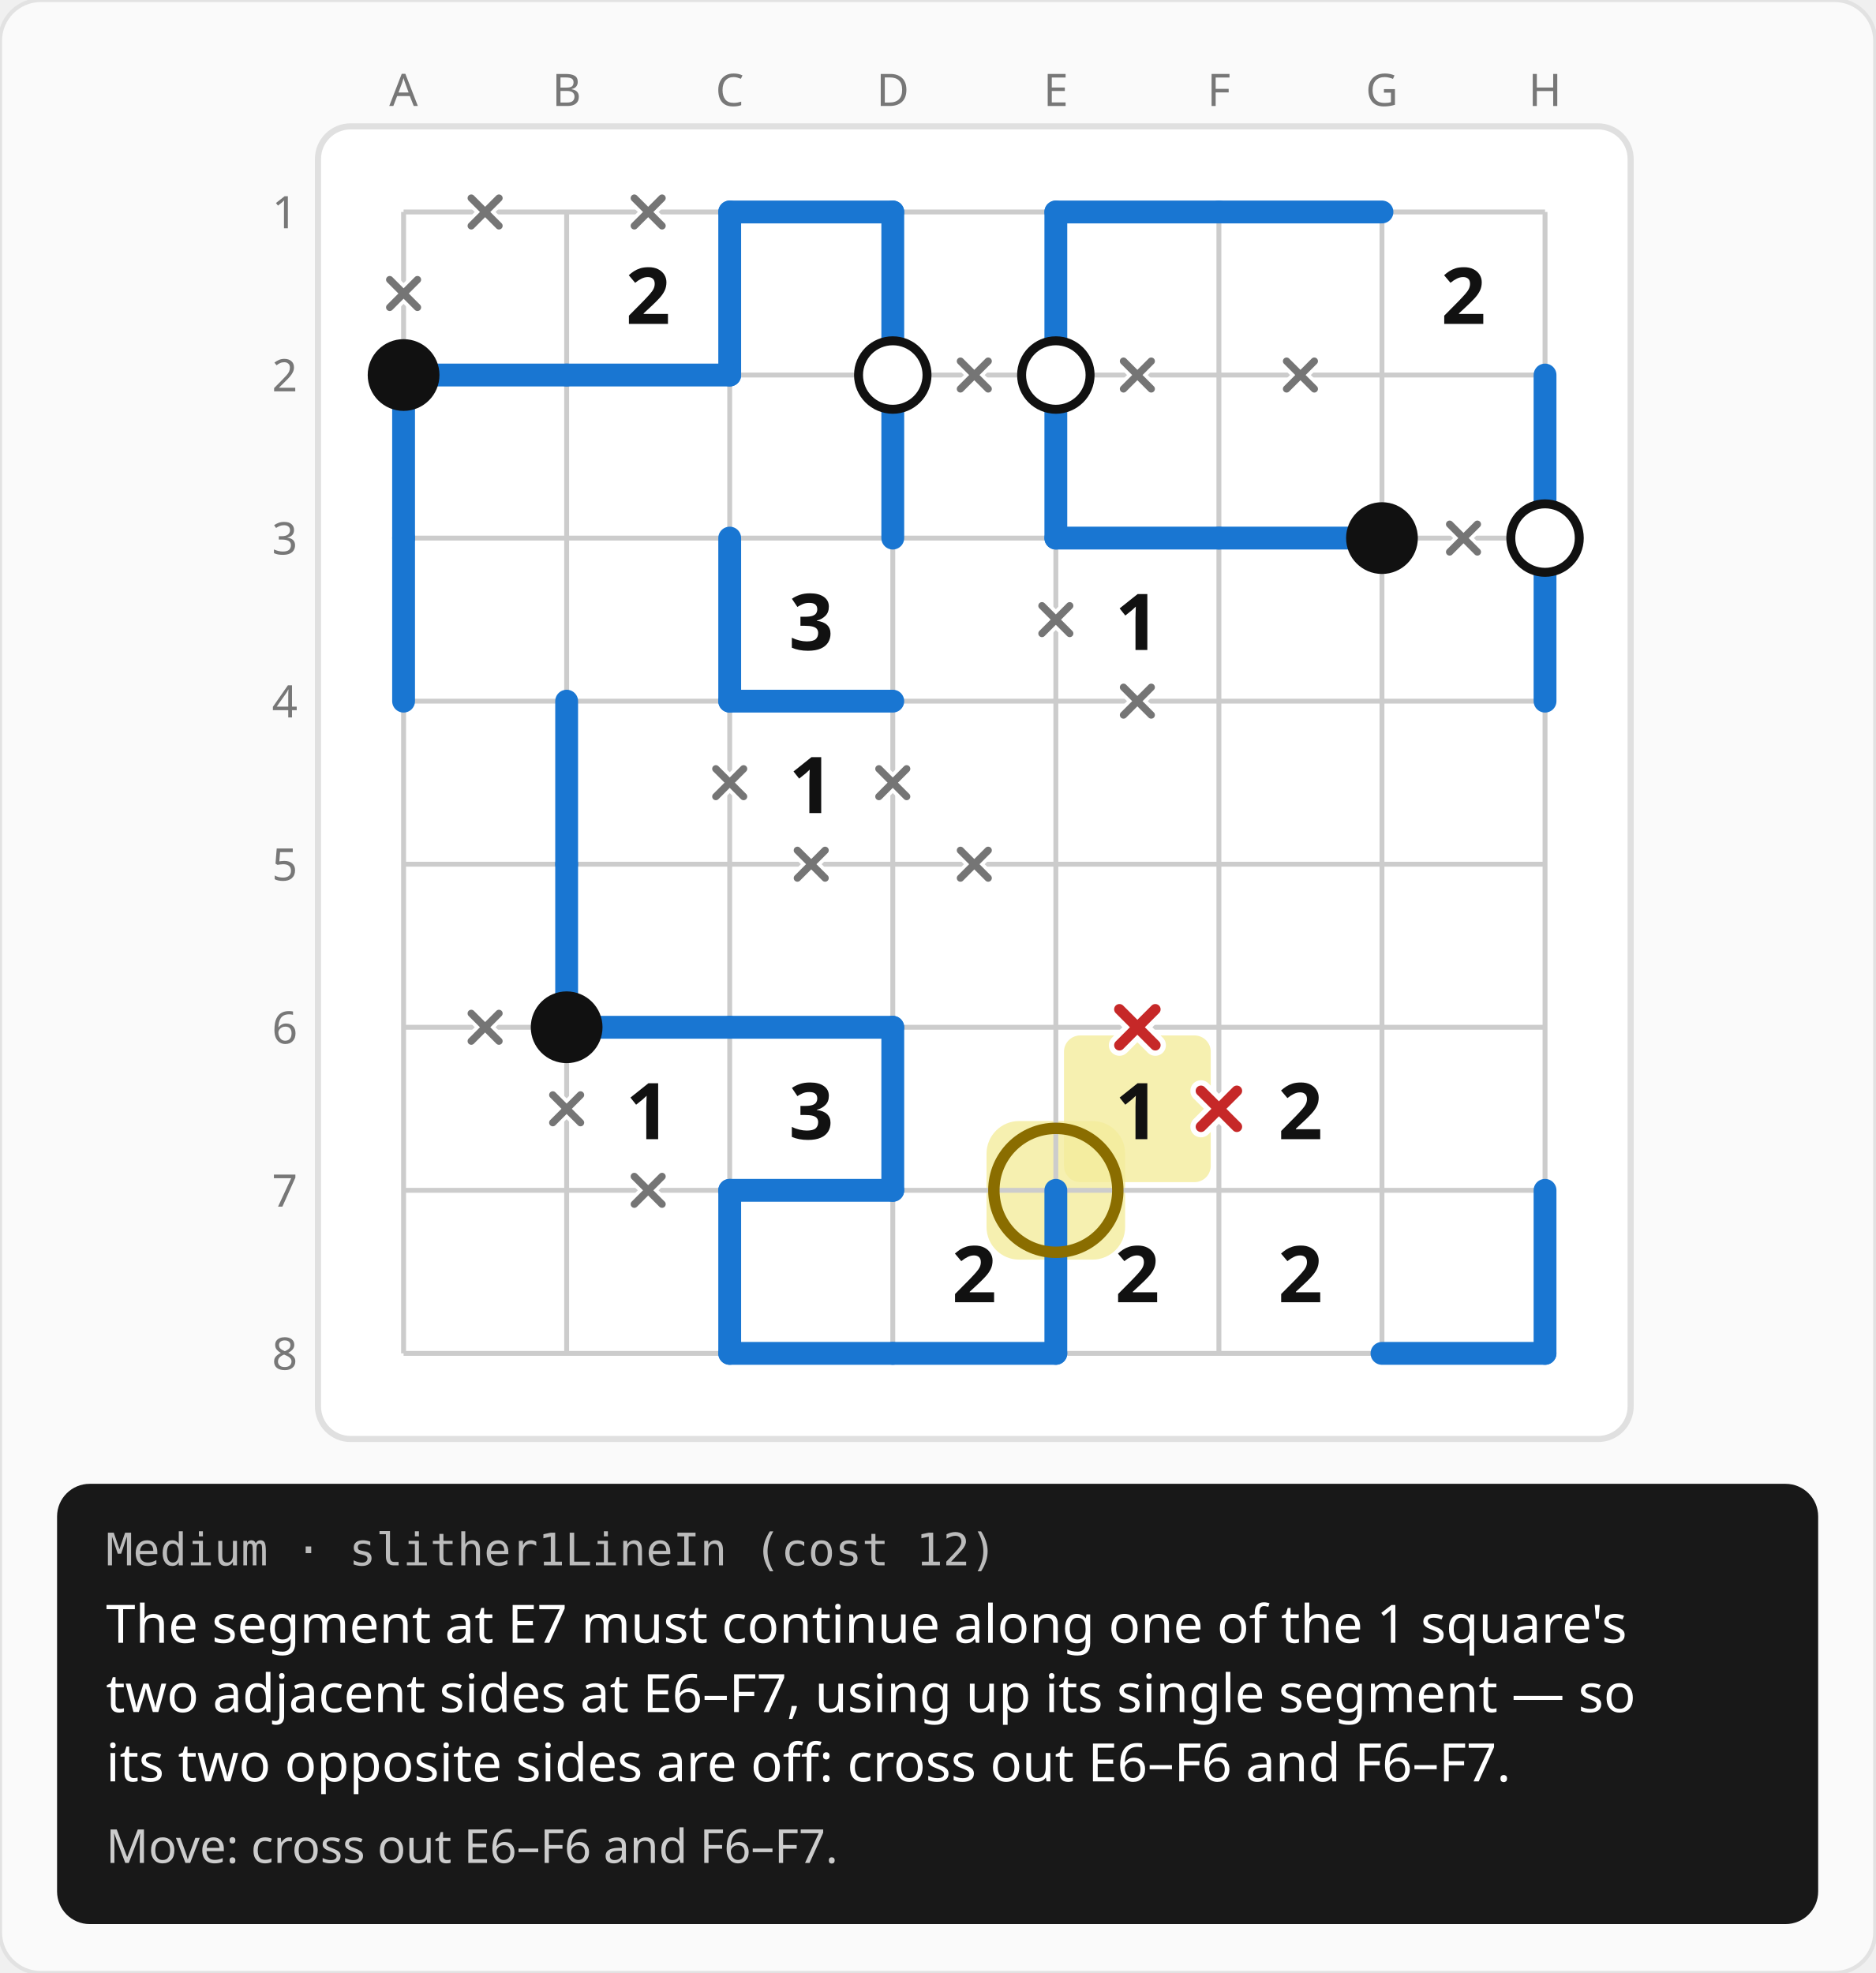
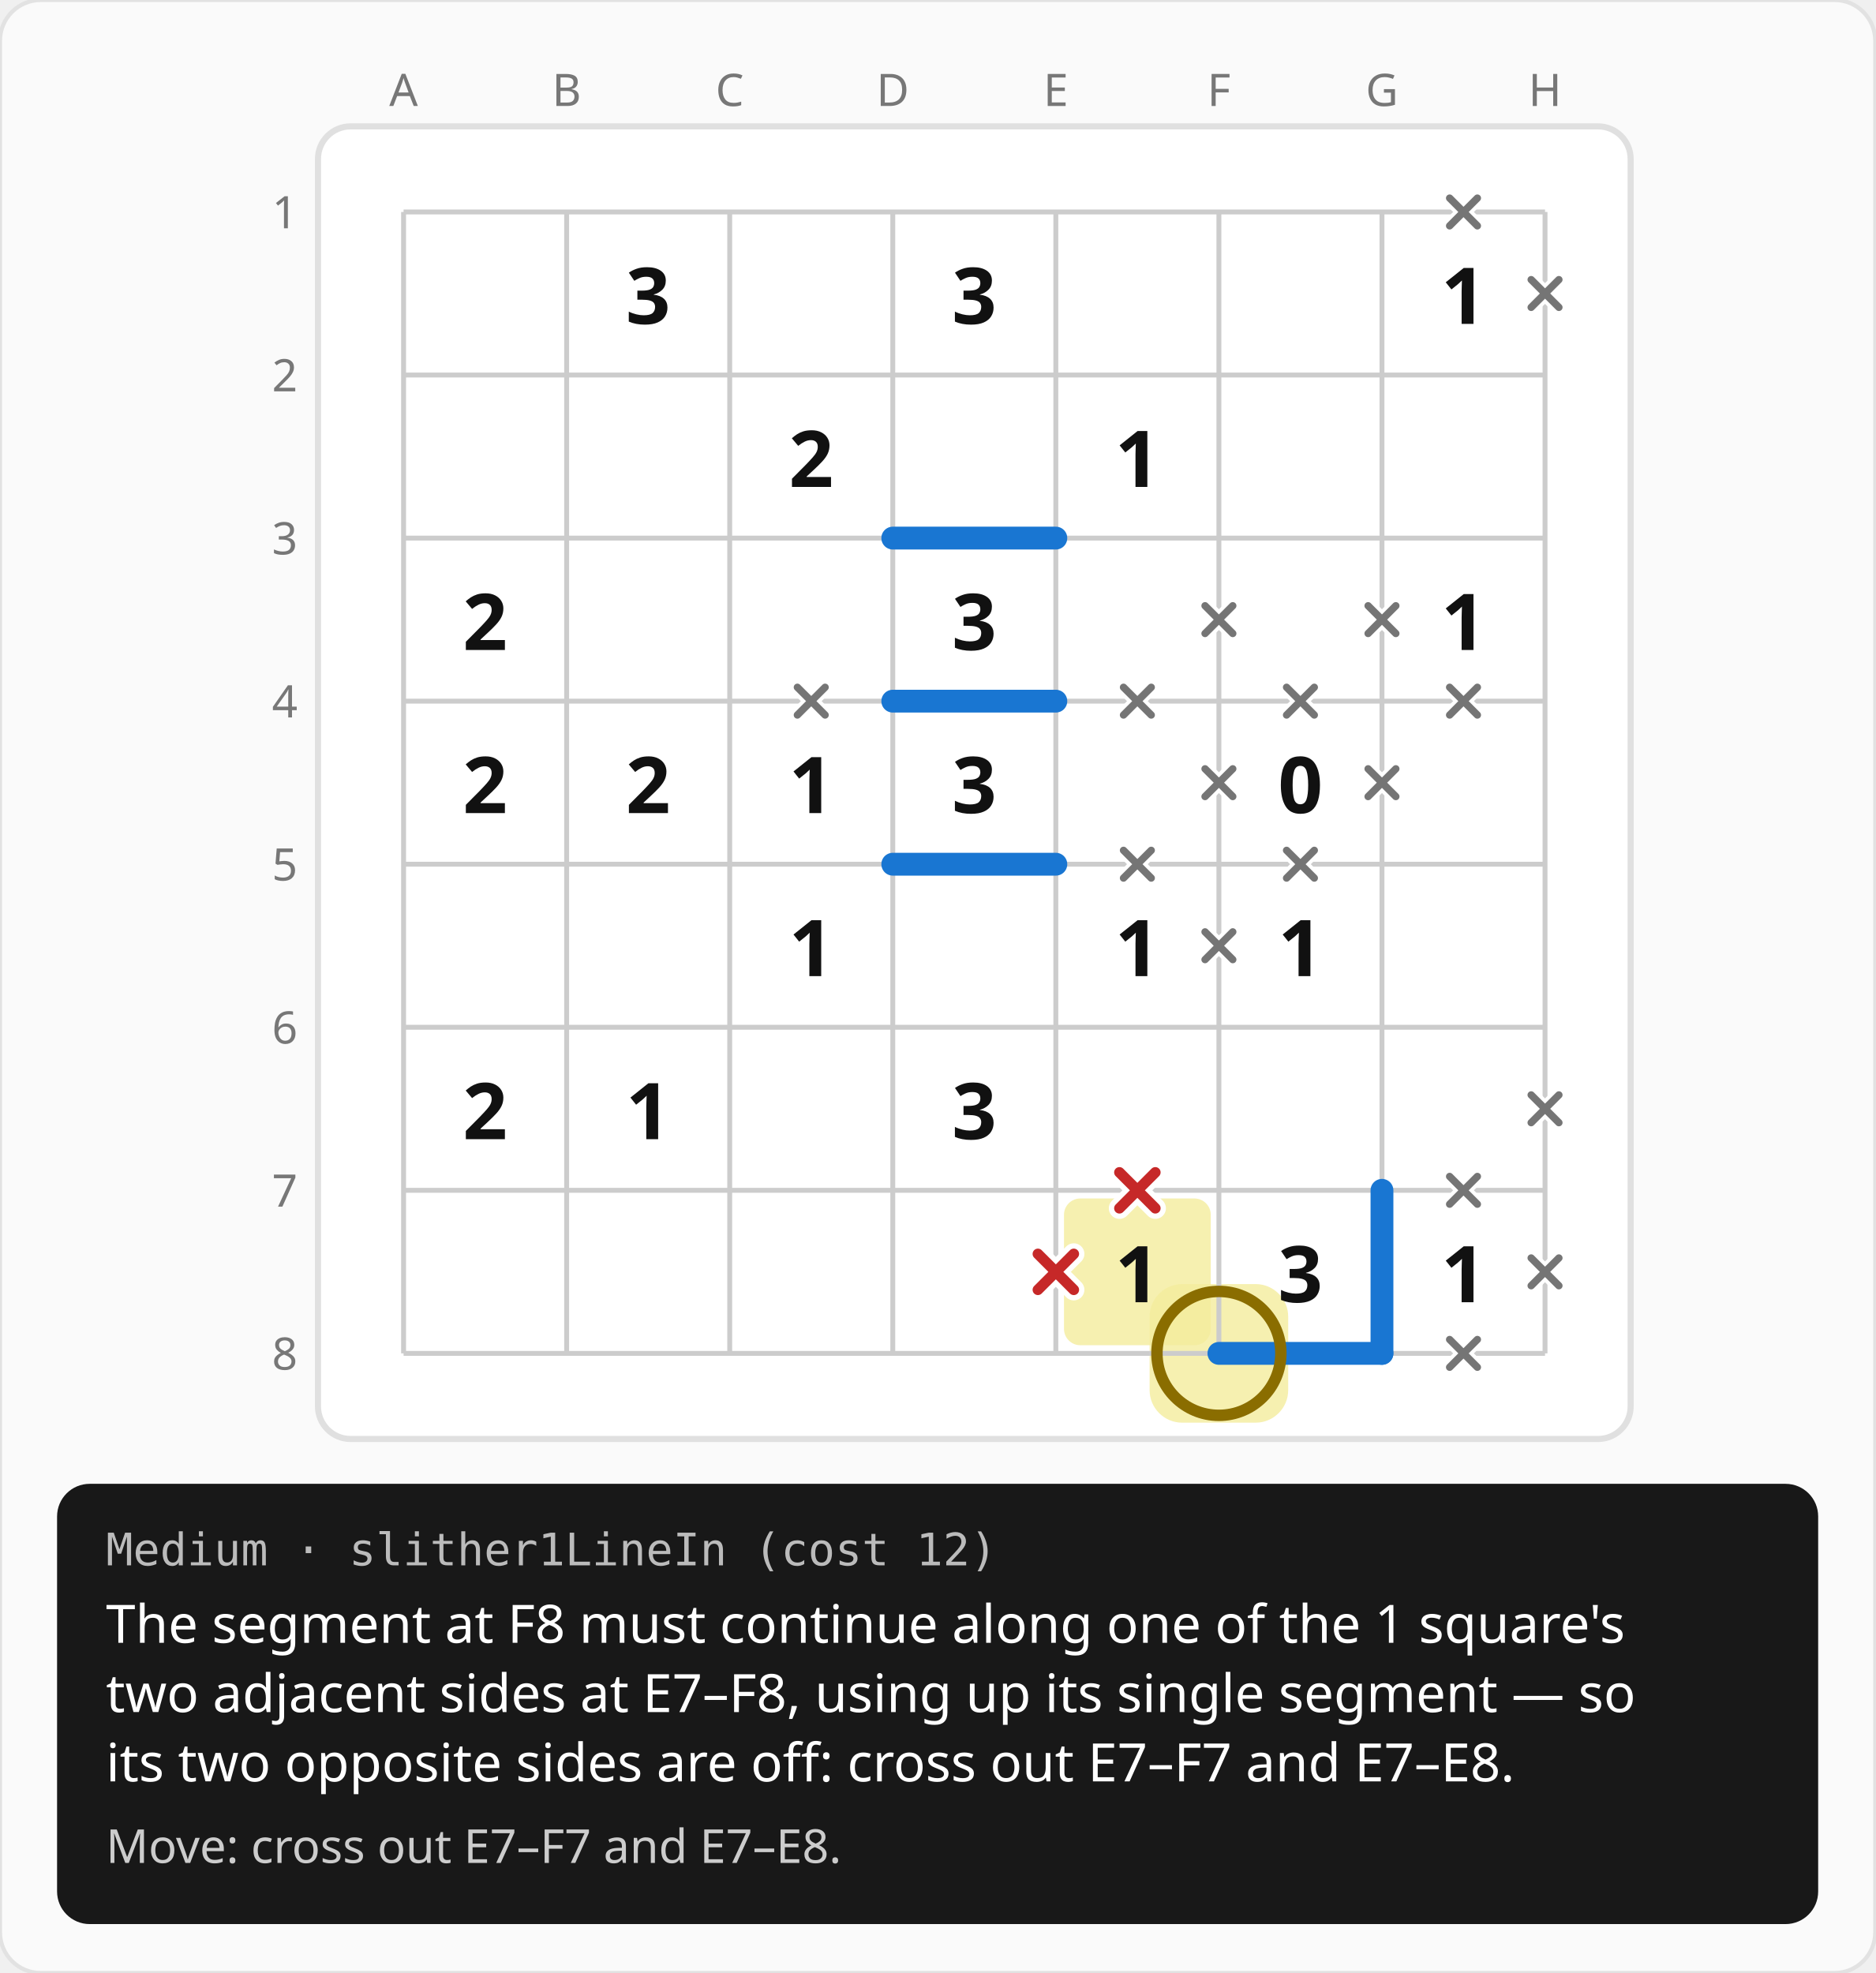
<svg xmlns="http://www.w3.org/2000/svg" width="460" height="484" viewBox="0 0 460 484">
  <rect width="460" height="484" rx="10" fill="#fafafa" stroke="#e2e2e2" />
  <defs>
    <pattern id="hatch" width="8" height="8" patternUnits="userSpaceOnUse" patternTransform="rotate(45)">
      <line x1="0" y1="0" x2="0" y2="8" stroke="#d55e00" stroke-width="3" opacity="0.55" />
    </pattern>
  </defs>
  <g transform="translate(59 12)">
    <text x="40" y="14" fill="#777777" font-size="11" font-family="system-ui, sans-serif" text-anchor="middle">A</text>
    <text x="80" y="14" fill="#777777" font-size="11" font-family="system-ui, sans-serif" text-anchor="middle">B</text>
    <text x="120" y="14" fill="#777777" font-size="11" font-family="system-ui, sans-serif" text-anchor="middle">C</text>
    <text x="160" y="14" fill="#777777" font-size="11" font-family="system-ui, sans-serif" text-anchor="middle">D</text>
    <text x="200" y="14" fill="#777777" font-size="11" font-family="system-ui, sans-serif" text-anchor="middle">E</text>
    <text x="240" y="14" fill="#777777" font-size="11" font-family="system-ui, sans-serif" text-anchor="middle">F</text>
    <text x="280" y="14" fill="#777777" font-size="11" font-family="system-ui, sans-serif" text-anchor="middle">G</text>
    <text x="320" y="14" fill="#777777" font-size="11" font-family="system-ui, sans-serif" text-anchor="middle">H</text>
    <text x="14" y="44" fill="#777777" font-size="11" font-family="system-ui, sans-serif" text-anchor="end">1</text>
    <text x="14" y="84" fill="#777777" font-size="11" font-family="system-ui, sans-serif" text-anchor="end">2</text>
    <text x="14" y="124" fill="#777777" font-size="11" font-family="system-ui, sans-serif" text-anchor="end">3</text>
    <text x="14" y="164" fill="#777777" font-size="11" font-family="system-ui, sans-serif" text-anchor="end">4</text>
    <text x="14" y="204" fill="#777777" font-size="11" font-family="system-ui, sans-serif" text-anchor="end">5</text>
    <text x="14" y="244" fill="#777777" font-size="11" font-family="system-ui, sans-serif" text-anchor="end">6</text>
    <text x="14" y="284" fill="#777777" font-size="11" font-family="system-ui, sans-serif" text-anchor="end">7</text>
    <text x="14" y="324" fill="#777777" font-size="11" font-family="system-ui, sans-serif" text-anchor="end">8</text>
    <g transform="translate(18 18)">
      <rect x="1" y="1" width="322" height="322" rx="8" fill="#ffffff" stroke="#e0e0e0" stroke-width="1.5" />
-       <rect x="184" y="224" width="36" height="36" rx="4" fill="rgba(244,236,156,0.8)" />
-       <rect x="165" y="245" width="34" height="34" rx="8" fill="rgba(244,236,156,0.8)" />
+       <rect x="184" y="264" width="36" height="36" rx="4" fill="rgba(244,236,156,0.8)" />
+       <rect x="205" y="285" width="34" height="34" rx="8" fill="rgba(244,236,156,0.8)" />
      <line x1="22" y1="22" x2="302" y2="22" stroke="#cccccc" stroke-width="1.2" />
      <line x1="22" y1="62" x2="302" y2="62" stroke="#cccccc" stroke-width="1.2" />
      <line x1="22" y1="102" x2="302" y2="102" stroke="#cccccc" stroke-width="1.2" />
      <line x1="22" y1="142" x2="302" y2="142" stroke="#cccccc" stroke-width="1.2" />
      <line x1="22" y1="182" x2="302" y2="182" stroke="#cccccc" stroke-width="1.2" />
      <line x1="22" y1="222" x2="302" y2="222" stroke="#cccccc" stroke-width="1.2" />
      <line x1="22" y1="262" x2="302" y2="262" stroke="#cccccc" stroke-width="1.2" />
      <line x1="22" y1="302" x2="302" y2="302" stroke="#cccccc" stroke-width="1.2" />
      <line x1="22" y1="22" x2="22" y2="302" stroke="#cccccc" stroke-width="1.2" />
      <line x1="62" y1="22" x2="62" y2="302" stroke="#cccccc" stroke-width="1.2" />
      <line x1="102" y1="22" x2="102" y2="302" stroke="#cccccc" stroke-width="1.2" />
      <line x1="142" y1="22" x2="142" y2="302" stroke="#cccccc" stroke-width="1.2" />
      <line x1="182" y1="22" x2="182" y2="302" stroke="#cccccc" stroke-width="1.2" />
      <line x1="222" y1="22" x2="222" y2="302" stroke="#cccccc" stroke-width="1.2" />
      <line x1="262" y1="22" x2="262" y2="302" stroke="#cccccc" stroke-width="1.2" />
      <line x1="302" y1="22" x2="302" y2="302" stroke="#cccccc" stroke-width="1.2" />
-       <text x="82" y="42" font-size="19.2" font-weight="700" font-family="system-ui, sans-serif" text-anchor="middle" dominant-baseline="central" fill="#111111">2</text>
-       <text x="282" y="42" font-size="19.2" font-weight="700" font-family="system-ui, sans-serif" text-anchor="middle" dominant-baseline="central" fill="#111111">2</text>
-       <text x="122" y="122" font-size="19.2" font-weight="700" font-family="system-ui, sans-serif" text-anchor="middle" dominant-baseline="central" fill="#111111">3</text>
-       <text x="202" y="122" font-size="19.2" font-weight="700" font-family="system-ui, sans-serif" text-anchor="middle" dominant-baseline="central" fill="#111111">1</text>
+       <text x="82" y="42" font-size="19.2" font-weight="700" font-family="system-ui, sans-serif" text-anchor="middle" dominant-baseline="central" fill="#111111">3</text>
+       <text x="162" y="42" font-size="19.2" font-weight="700" font-family="system-ui, sans-serif" text-anchor="middle" dominant-baseline="central" fill="#111111">3</text>
+       <text x="282" y="42" font-size="19.2" font-weight="700" font-family="system-ui, sans-serif" text-anchor="middle" dominant-baseline="central" fill="#111111">1</text>
+       <text x="122" y="82" font-size="19.2" font-weight="700" font-family="system-ui, sans-serif" text-anchor="middle" dominant-baseline="central" fill="#111111">2</text>
+       <text x="202" y="82" font-size="19.2" font-weight="700" font-family="system-ui, sans-serif" text-anchor="middle" dominant-baseline="central" fill="#111111">1</text>
+       <text x="42" y="122" font-size="19.2" font-weight="700" font-family="system-ui, sans-serif" text-anchor="middle" dominant-baseline="central" fill="#111111">2</text>
+       <text x="162" y="122" font-size="19.2" font-weight="700" font-family="system-ui, sans-serif" text-anchor="middle" dominant-baseline="central" fill="#111111">3</text>
+       <text x="282" y="122" font-size="19.2" font-weight="700" font-family="system-ui, sans-serif" text-anchor="middle" dominant-baseline="central" fill="#111111">1</text>
+       <text x="42" y="162" font-size="19.2" font-weight="700" font-family="system-ui, sans-serif" text-anchor="middle" dominant-baseline="central" fill="#111111">2</text>
+       <text x="82" y="162" font-size="19.2" font-weight="700" font-family="system-ui, sans-serif" text-anchor="middle" dominant-baseline="central" fill="#111111">2</text>
      <text x="122" y="162" font-size="19.2" font-weight="700" font-family="system-ui, sans-serif" text-anchor="middle" dominant-baseline="central" fill="#111111">1</text>
+       <text x="162" y="162" font-size="19.2" font-weight="700" font-family="system-ui, sans-serif" text-anchor="middle" dominant-baseline="central" fill="#111111">3</text>
+       <text x="242" y="162" font-size="19.2" font-weight="700" font-family="system-ui, sans-serif" text-anchor="middle" dominant-baseline="central" fill="#111111">0</text>
+       <text x="122" y="202" font-size="19.2" font-weight="700" font-family="system-ui, sans-serif" text-anchor="middle" dominant-baseline="central" fill="#111111">1</text>
+       <text x="202" y="202" font-size="19.2" font-weight="700" font-family="system-ui, sans-serif" text-anchor="middle" dominant-baseline="central" fill="#111111">1</text>
+       <text x="242" y="202" font-size="19.2" font-weight="700" font-family="system-ui, sans-serif" text-anchor="middle" dominant-baseline="central" fill="#111111">1</text>
+       <text x="42" y="242" font-size="19.2" font-weight="700" font-family="system-ui, sans-serif" text-anchor="middle" dominant-baseline="central" fill="#111111">2</text>
      <text x="82" y="242" font-size="19.2" font-weight="700" font-family="system-ui, sans-serif" text-anchor="middle" dominant-baseline="central" fill="#111111">1</text>
-       <text x="122" y="242" font-size="19.2" font-weight="700" font-family="system-ui, sans-serif" text-anchor="middle" dominant-baseline="central" fill="#111111">3</text>
-       <text x="202" y="242" font-size="19.2" font-weight="700" font-family="system-ui, sans-serif" text-anchor="middle" dominant-baseline="central" fill="#111111">1</text>
-       <text x="242" y="242" font-size="19.2" font-weight="700" font-family="system-ui, sans-serif" text-anchor="middle" dominant-baseline="central" fill="#111111">2</text>
-       <text x="162" y="282" font-size="19.2" font-weight="700" font-family="system-ui, sans-serif" text-anchor="middle" dominant-baseline="central" fill="#111111">2</text>
-       <text x="202" y="282" font-size="19.2" font-weight="700" font-family="system-ui, sans-serif" text-anchor="middle" dominant-baseline="central" fill="#111111">2</text>
-       <text x="242" y="282" font-size="19.2" font-weight="700" font-family="system-ui, sans-serif" text-anchor="middle" dominant-baseline="central" fill="#111111">2</text>
-       <line x1="102" y1="22" x2="142" y2="22" stroke="#1976d2" stroke-width="5.6" stroke-linecap="round" />
-       <line x1="102" y1="22" x2="102" y2="62" stroke="#1976d2" stroke-width="5.6" stroke-linecap="round" />
-       <line x1="142" y1="22" x2="142" y2="62" stroke="#1976d2" stroke-width="5.6" stroke-linecap="round" />
-       <line x1="182" y1="22" x2="222" y2="22" stroke="#1976d2" stroke-width="5.6" stroke-linecap="round" />
-       <line x1="182" y1="22" x2="182" y2="62" stroke="#1976d2" stroke-width="5.6" stroke-linecap="round" />
-       <line x1="222" y1="22" x2="262" y2="22" stroke="#1976d2" stroke-width="5.6" stroke-linecap="round" />
-       <line x1="22" y1="62" x2="62" y2="62" stroke="#1976d2" stroke-width="5.6" stroke-linecap="round" />
-       <line x1="22" y1="62" x2="22" y2="102" stroke="#1976d2" stroke-width="5.6" stroke-linecap="round" />
-       <line x1="62" y1="62" x2="102" y2="62" stroke="#1976d2" stroke-width="5.6" stroke-linecap="round" />
-       <line x1="142" y1="62" x2="142" y2="102" stroke="#1976d2" stroke-width="5.6" stroke-linecap="round" />
-       <line x1="182" y1="62" x2="182" y2="102" stroke="#1976d2" stroke-width="5.6" stroke-linecap="round" />
-       <line x1="302" y1="62" x2="302" y2="102" stroke="#1976d2" stroke-width="5.6" stroke-linecap="round" />
-       <line x1="22" y1="102" x2="22" y2="142" stroke="#1976d2" stroke-width="5.6" stroke-linecap="round" />
-       <line x1="102" y1="102" x2="102" y2="142" stroke="#1976d2" stroke-width="5.6" stroke-linecap="round" />
-       <line x1="182" y1="102" x2="222" y2="102" stroke="#1976d2" stroke-width="5.6" stroke-linecap="round" />
-       <line x1="222" y1="102" x2="262" y2="102" stroke="#1976d2" stroke-width="5.6" stroke-linecap="round" />
-       <line x1="302" y1="102" x2="302" y2="142" stroke="#1976d2" stroke-width="5.6" stroke-linecap="round" />
-       <line x1="62" y1="142" x2="62" y2="182" stroke="#1976d2" stroke-width="5.6" stroke-linecap="round" />
-       <line x1="102" y1="142" x2="142" y2="142" stroke="#1976d2" stroke-width="5.6" stroke-linecap="round" />
-       <line x1="62" y1="182" x2="62" y2="222" stroke="#1976d2" stroke-width="5.6" stroke-linecap="round" />
-       <line x1="62" y1="222" x2="102" y2="222" stroke="#1976d2" stroke-width="5.6" stroke-linecap="round" />
-       <line x1="102" y1="222" x2="142" y2="222" stroke="#1976d2" stroke-width="5.6" stroke-linecap="round" />
-       <line x1="142" y1="222" x2="142" y2="262" stroke="#1976d2" stroke-width="5.6" stroke-linecap="round" />
-       <line x1="102" y1="262" x2="142" y2="262" stroke="#1976d2" stroke-width="5.6" stroke-linecap="round" />
-       <line x1="102" y1="262" x2="102" y2="302" stroke="#1976d2" stroke-width="5.6" stroke-linecap="round" />
-       <line x1="182" y1="262" x2="182" y2="302" stroke="#1976d2" stroke-width="5.6" stroke-linecap="round" />
-       <line x1="302" y1="262" x2="302" y2="302" stroke="#1976d2" stroke-width="5.6" stroke-linecap="round" />
-       <line x1="102" y1="302" x2="142" y2="302" stroke="#1976d2" stroke-width="5.6" stroke-linecap="round" />
-       <line x1="142" y1="302" x2="182" y2="302" stroke="#1976d2" stroke-width="5.6" stroke-linecap="round" />
-       <line x1="262" y1="302" x2="302" y2="302" stroke="#1976d2" stroke-width="5.6" stroke-linecap="round" />
-       <circle cx="22" cy="62" r="8.8" fill="#111111" />
-       <circle cx="142" cy="62" r="8.4" fill="#ffffff" />
-       <circle cx="142" cy="62" r="8.4" fill="none" stroke="#111111" stroke-width="2.2" />
-       <circle cx="182" cy="62" r="8.4" fill="#ffffff" />
-       <circle cx="182" cy="62" r="8.4" fill="none" stroke="#111111" stroke-width="2.2" />
-       <circle cx="262" cy="102" r="8.8" fill="#111111" />
-       <circle cx="302" cy="102" r="8.4" fill="#ffffff" />
-       <circle cx="302" cy="102" r="8.4" fill="none" stroke="#111111" stroke-width="2.2" />
-       <circle cx="62" cy="222" r="8.8" fill="#111111" />
-       <path d="M38.6 18.6L45.4 25.4M38.6 25.4L45.4 18.6" stroke="#ffffff" stroke-width="3.6" stroke-linecap="round" />
-       <path d="M38.6 18.6L45.4 25.4M38.6 25.4L45.4 18.6" stroke="#757575" stroke-width="1.8" stroke-linecap="round" />
-       <path d="M18.6 38.6L25.4 45.4M18.6 45.4L25.4 38.6" stroke="#ffffff" stroke-width="3.6" stroke-linecap="round" />
-       <path d="M18.6 38.6L25.4 45.4M18.6 45.4L25.4 38.6" stroke="#757575" stroke-width="1.8" stroke-linecap="round" />
-       <path d="M78.6 18.6L85.4 25.4M78.6 25.4L85.4 18.6" stroke="#ffffff" stroke-width="3.6" stroke-linecap="round" />
-       <path d="M78.6 18.6L85.4 25.4M78.6 25.4L85.4 18.6" stroke="#757575" stroke-width="1.8" stroke-linecap="round" />
-       <path d="M158.6 58.6L165.4 65.4M158.6 65.4L165.4 58.6" stroke="#ffffff" stroke-width="3.6" stroke-linecap="round" />
-       <path d="M158.6 58.6L165.4 65.4M158.6 65.4L165.4 58.6" stroke="#757575" stroke-width="1.8" stroke-linecap="round" />
-       <path d="M198.6 58.6L205.4 65.4M198.6 65.4L205.4 58.6" stroke="#ffffff" stroke-width="3.6" stroke-linecap="round" />
-       <path d="M198.6 58.6L205.4 65.4M198.6 65.4L205.4 58.6" stroke="#757575" stroke-width="1.8" stroke-linecap="round" />
-       <path d="M238.6 58.6L245.4 65.4M238.6 65.4L245.4 58.6" stroke="#ffffff" stroke-width="3.6" stroke-linecap="round" />
-       <path d="M238.6 58.6L245.4 65.4M238.6 65.4L245.4 58.6" stroke="#757575" stroke-width="1.8" stroke-linecap="round" />
-       <path d="M178.6 118.6L185.4 125.4M178.6 125.4L185.4 118.6" stroke="#ffffff" stroke-width="3.6" stroke-linecap="round" />
-       <path d="M178.6 118.6L185.4 125.4M178.6 125.4L185.4 118.6" stroke="#757575" stroke-width="1.8" stroke-linecap="round" />
-       <path d="M278.6 98.6L285.4 105.4M278.6 105.4L285.4 98.6" stroke="#ffffff" stroke-width="3.6" stroke-linecap="round" />
-       <path d="M278.6 98.6L285.4 105.4M278.6 105.4L285.4 98.6" stroke="#757575" stroke-width="1.8" stroke-linecap="round" />
-       <path d="M98.6 158.6L105.4 165.4M98.6 165.4L105.4 158.6" stroke="#ffffff" stroke-width="3.6" stroke-linecap="round" />
-       <path d="M98.6 158.6L105.4 165.4M98.6 165.4L105.4 158.6" stroke="#757575" stroke-width="1.8" stroke-linecap="round" />
-       <path d="M138.6 158.6L145.4 165.4M138.6 165.4L145.4 158.6" stroke="#ffffff" stroke-width="3.6" stroke-linecap="round" />
-       <path d="M138.6 158.6L145.4 165.4M138.6 165.4L145.4 158.6" stroke="#757575" stroke-width="1.8" stroke-linecap="round" />
+       <text x="162" y="242" font-size="19.2" font-weight="700" font-family="system-ui, sans-serif" text-anchor="middle" dominant-baseline="central" fill="#111111">3</text>
+       <text x="202" y="282" font-size="19.2" font-weight="700" font-family="system-ui, sans-serif" text-anchor="middle" dominant-baseline="central" fill="#111111">1</text>
+       <text x="242" y="282" font-size="19.2" font-weight="700" font-family="system-ui, sans-serif" text-anchor="middle" dominant-baseline="central" fill="#111111">3</text>
+       <text x="282" y="282" font-size="19.2" font-weight="700" font-family="system-ui, sans-serif" text-anchor="middle" dominant-baseline="central" fill="#111111">1</text>
+       <line x1="142" y1="102" x2="182" y2="102" stroke="#1976d2" stroke-width="5.6" stroke-linecap="round" />
+       <line x1="142" y1="142" x2="182" y2="142" stroke="#1976d2" stroke-width="5.6" stroke-linecap="round" />
+       <line x1="142" y1="182" x2="182" y2="182" stroke="#1976d2" stroke-width="5.6" stroke-linecap="round" />
+       <line x1="262" y1="262" x2="262" y2="302" stroke="#1976d2" stroke-width="5.6" stroke-linecap="round" />
+       <line x1="222" y1="302" x2="262" y2="302" stroke="#1976d2" stroke-width="5.6" stroke-linecap="round" />
+       <path d="M278.6 18.6L285.4 25.4M278.6 25.4L285.4 18.6" stroke="#ffffff" stroke-width="3.6" stroke-linecap="round" />
+       <path d="M278.6 18.6L285.4 25.4M278.6 25.4L285.4 18.6" stroke="#757575" stroke-width="1.8" stroke-linecap="round" />
+       <path d="M298.6 38.6L305.4 45.4M298.6 45.4L305.4 38.6" stroke="#ffffff" stroke-width="3.6" stroke-linecap="round" />
+       <path d="M298.6 38.6L305.4 45.4M298.6 45.4L305.4 38.6" stroke="#757575" stroke-width="1.8" stroke-linecap="round" />
+       <path d="M218.6 118.6L225.4 125.4M218.6 125.4L225.4 118.6" stroke="#ffffff" stroke-width="3.6" stroke-linecap="round" />
+       <path d="M218.6 118.6L225.4 125.4M218.6 125.4L225.4 118.6" stroke="#757575" stroke-width="1.8" stroke-linecap="round" />
+       <path d="M258.6 118.6L265.4 125.4M258.6 125.4L265.4 118.6" stroke="#ffffff" stroke-width="3.6" stroke-linecap="round" />
+       <path d="M258.6 118.6L265.4 125.4M258.6 125.4L265.4 118.6" stroke="#757575" stroke-width="1.8" stroke-linecap="round" />
+       <path d="M118.6 138.6L125.4 145.4M118.6 145.4L125.4 138.6" stroke="#ffffff" stroke-width="3.6" stroke-linecap="round" />
+       <path d="M118.6 138.6L125.4 145.4M118.6 145.4L125.4 138.6" stroke="#757575" stroke-width="1.8" stroke-linecap="round" />
      <path d="M198.6 138.6L205.4 145.4M198.6 145.4L205.4 138.6" stroke="#ffffff" stroke-width="3.6" stroke-linecap="round" />
      <path d="M198.6 138.6L205.4 145.4M198.6 145.4L205.4 138.6" stroke="#757575" stroke-width="1.8" stroke-linecap="round" />
-       <path d="M118.6 178.6L125.4 185.4M118.6 185.4L125.4 178.6" stroke="#ffffff" stroke-width="3.6" stroke-linecap="round" />
-       <path d="M118.6 178.6L125.4 185.4M118.6 185.4L125.4 178.6" stroke="#757575" stroke-width="1.8" stroke-linecap="round" />
-       <path d="M158.6 178.6L165.4 185.4M158.6 185.4L165.4 178.6" stroke="#ffffff" stroke-width="3.6" stroke-linecap="round" />
-       <path d="M158.6 178.6L165.4 185.4M158.6 185.4L165.4 178.6" stroke="#757575" stroke-width="1.8" stroke-linecap="round" />
-       <path d="M38.6 218.6L45.4 225.4M38.6 225.4L45.4 218.6" stroke="#ffffff" stroke-width="3.6" stroke-linecap="round" />
-       <path d="M38.6 218.6L45.4 225.4M38.6 225.4L45.4 218.6" stroke="#757575" stroke-width="1.8" stroke-linecap="round" />
-       <path d="M58.6 238.6L65.4 245.4M58.6 245.4L65.4 238.6" stroke="#ffffff" stroke-width="3.6" stroke-linecap="round" />
-       <path d="M58.6 238.6L65.4 245.4M58.6 245.4L65.4 238.6" stroke="#757575" stroke-width="1.8" stroke-linecap="round" />
-       <path d="M78.6 258.6L85.4 265.4M78.6 265.4L85.4 258.6" stroke="#ffffff" stroke-width="3.6" stroke-linecap="round" />
-       <path d="M78.6 258.6L85.4 265.4M78.6 265.4L85.4 258.6" stroke="#757575" stroke-width="1.8" stroke-linecap="round" />
-       <circle cx="182" cy="262" r="15.2" fill="none" stroke="#8a6d00" stroke-width="2.8" />
-       <path d="M197.6 217.6L206.4 226.4M197.6 226.4L206.4 217.6" stroke="#ffffff" stroke-width="5.2" stroke-linecap="round" />
-       <path d="M197.6 217.6L206.4 226.4M197.6 226.4L206.4 217.6" stroke="#c62828" stroke-width="2.6" stroke-linecap="round" />
-       <path d="M217.6 237.6L226.4 246.4M217.6 246.4L226.4 237.6" stroke="#ffffff" stroke-width="5.2" stroke-linecap="round" />
-       <path d="M217.6 237.6L226.4 246.4M217.6 246.4L226.4 237.6" stroke="#c62828" stroke-width="2.6" stroke-linecap="round" />
+       <path d="M238.6 138.6L245.4 145.4M238.6 145.4L245.4 138.6" stroke="#ffffff" stroke-width="3.6" stroke-linecap="round" />
+       <path d="M238.6 138.6L245.4 145.4M238.6 145.4L245.4 138.6" stroke="#757575" stroke-width="1.8" stroke-linecap="round" />
+       <path d="M218.6 158.6L225.4 165.4M218.6 165.4L225.4 158.6" stroke="#ffffff" stroke-width="3.6" stroke-linecap="round" />
+       <path d="M218.6 158.6L225.4 165.4M218.6 165.4L225.4 158.6" stroke="#757575" stroke-width="1.8" stroke-linecap="round" />
+       <path d="M278.6 138.6L285.4 145.4M278.6 145.4L285.4 138.6" stroke="#ffffff" stroke-width="3.6" stroke-linecap="round" />
+       <path d="M278.6 138.6L285.4 145.4M278.6 145.4L285.4 138.6" stroke="#757575" stroke-width="1.8" stroke-linecap="round" />
+       <path d="M258.6 158.6L265.4 165.4M258.6 165.4L265.4 158.6" stroke="#ffffff" stroke-width="3.6" stroke-linecap="round" />
+       <path d="M258.6 158.6L265.4 165.4M258.6 165.4L265.4 158.6" stroke="#757575" stroke-width="1.8" stroke-linecap="round" />
+       <path d="M198.6 178.6L205.4 185.4M198.6 185.4L205.4 178.6" stroke="#ffffff" stroke-width="3.6" stroke-linecap="round" />
+       <path d="M198.6 178.6L205.4 185.4M198.6 185.4L205.4 178.6" stroke="#757575" stroke-width="1.8" stroke-linecap="round" />
+       <path d="M238.6 178.6L245.4 185.4M238.6 185.4L245.4 178.6" stroke="#ffffff" stroke-width="3.6" stroke-linecap="round" />
+       <path d="M238.6 178.6L245.4 185.4M238.6 185.4L245.4 178.6" stroke="#757575" stroke-width="1.8" stroke-linecap="round" />
+       <path d="M218.6 198.6L225.4 205.4M218.6 205.4L225.4 198.6" stroke="#ffffff" stroke-width="3.6" stroke-linecap="round" />
+       <path d="M218.6 198.6L225.4 205.4M218.6 205.4L225.4 198.6" stroke="#757575" stroke-width="1.8" stroke-linecap="round" />
+       <path d="M298.6 238.6L305.4 245.4M298.6 245.4L305.4 238.6" stroke="#ffffff" stroke-width="3.6" stroke-linecap="round" />
+       <path d="M298.6 238.6L305.4 245.4M298.6 245.4L305.4 238.6" stroke="#757575" stroke-width="1.8" stroke-linecap="round" />
+       <path d="M278.6 258.6L285.4 265.4M278.6 265.4L285.4 258.6" stroke="#ffffff" stroke-width="3.6" stroke-linecap="round" />
+       <path d="M278.6 258.6L285.4 265.4M278.6 265.4L285.4 258.6" stroke="#757575" stroke-width="1.8" stroke-linecap="round" />
+       <path d="M298.6 278.6L305.4 285.4M298.6 285.4L305.4 278.6" stroke="#ffffff" stroke-width="3.6" stroke-linecap="round" />
+       <path d="M298.6 278.6L305.4 285.4M298.6 285.4L305.4 278.6" stroke="#757575" stroke-width="1.8" stroke-linecap="round" />
+       <path d="M278.6 298.6L285.4 305.4M278.6 305.4L285.4 298.6" stroke="#ffffff" stroke-width="3.6" stroke-linecap="round" />
+       <path d="M278.6 298.6L285.4 305.4M278.6 305.4L285.4 298.6" stroke="#757575" stroke-width="1.8" stroke-linecap="round" />
+       <circle cx="222" cy="302" r="15.2" fill="none" stroke="#8a6d00" stroke-width="2.8" />
+       <path d="M197.6 257.6L206.4 266.4M197.6 266.4L206.4 257.6" stroke="#ffffff" stroke-width="5.2" stroke-linecap="round" />
+       <path d="M197.6 257.6L206.4 266.4M197.6 266.4L206.4 257.6" stroke="#c62828" stroke-width="2.6" stroke-linecap="round" />
+       <path d="M177.6 277.6L186.4 286.4M177.6 286.4L186.4 277.6" stroke="#ffffff" stroke-width="5.2" stroke-linecap="round" />
+       <path d="M177.6 277.6L186.4 286.4M177.6 286.4L186.4 277.6" stroke="#c62828" stroke-width="2.6" stroke-linecap="round" />
    </g>
  </g>
  <rect x="14" y="364" width="432" height="108" rx="8" fill="#181818" />
  <text x="26" y="384" fill="#bbbbbb" font-size="11" font-family="ui-monospace, Menlo, monospace">Medium · slither1LineIn (cost 12)</text>
-   <text x="26" y="403" fill="#ffffff" font-size="13" font-family="system-ui, sans-serif">The segment at E7 must continue along one of the 1 square's</text>
-   <text x="26" y="420" fill="#ffffff" font-size="13" font-family="system-ui, sans-serif">two adjacent sides at E6–F7, using up its single segment — so</text>
-   <text x="26" y="437" fill="#ffffff" font-size="13" font-family="system-ui, sans-serif">its two opposite sides are off: cross out E6–F6 and F6–F7.</text>
-   <text x="26" y="457" fill="#cccccc" font-size="11.5" font-family="system-ui, sans-serif">Move: cross out E6–F6 and F6–F7.</text>
+   <text x="26" y="403" fill="#ffffff" font-size="13" font-family="system-ui, sans-serif">The segment at F8 must continue along one of the 1 square's</text>
+   <text x="26" y="420" fill="#ffffff" font-size="13" font-family="system-ui, sans-serif">two adjacent sides at E7–F8, using up its single segment — so</text>
+   <text x="26" y="437" fill="#ffffff" font-size="13" font-family="system-ui, sans-serif">its two opposite sides are off: cross out E7–F7 and E7–E8.</text>
+   <text x="26" y="457" fill="#cccccc" font-size="11.5" font-family="system-ui, sans-serif">Move: cross out E7–F7 and E7–E8.</text>
</svg>
